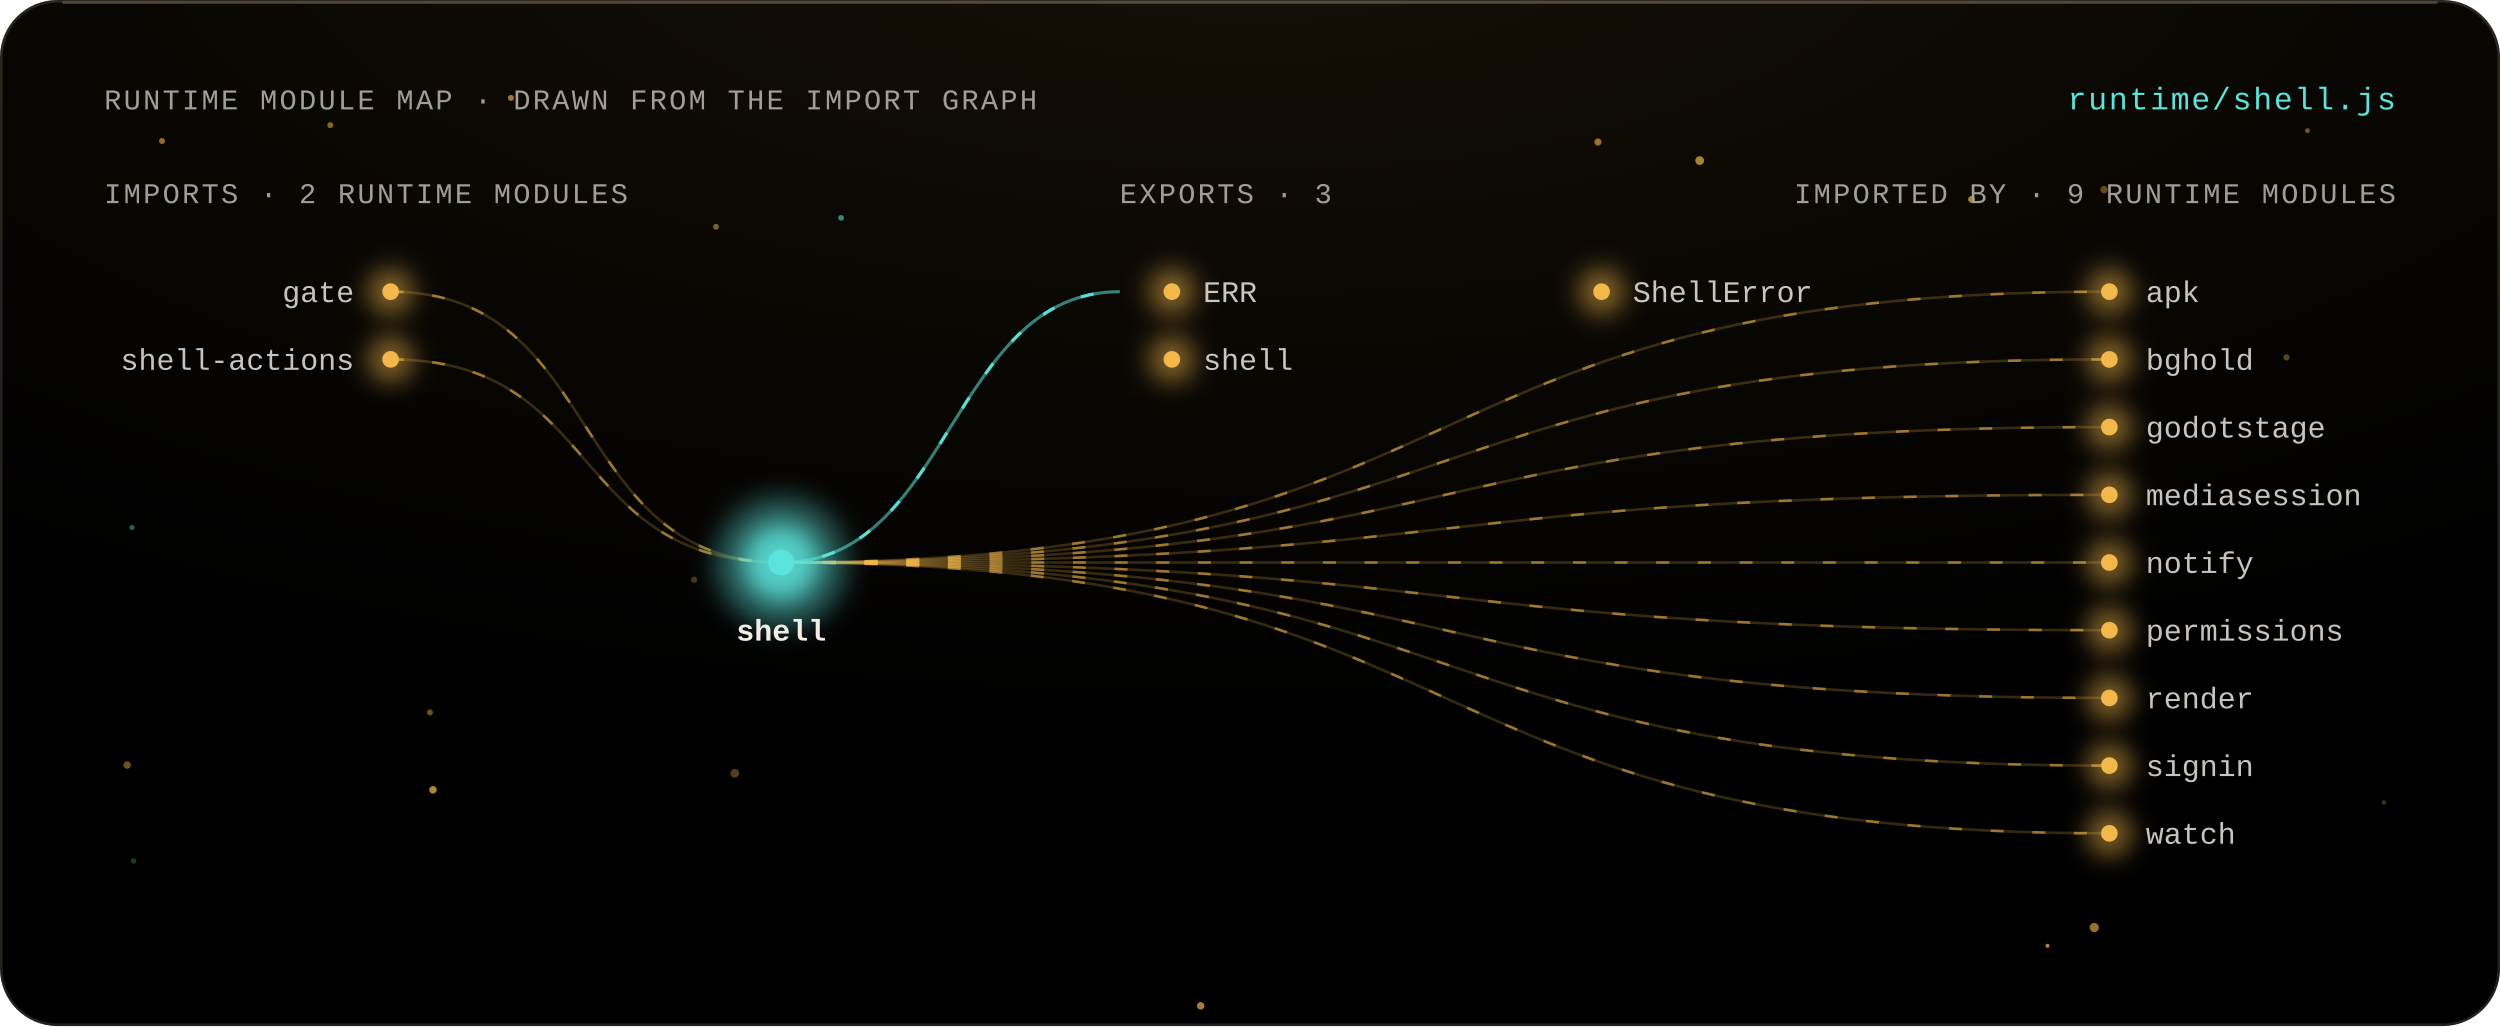
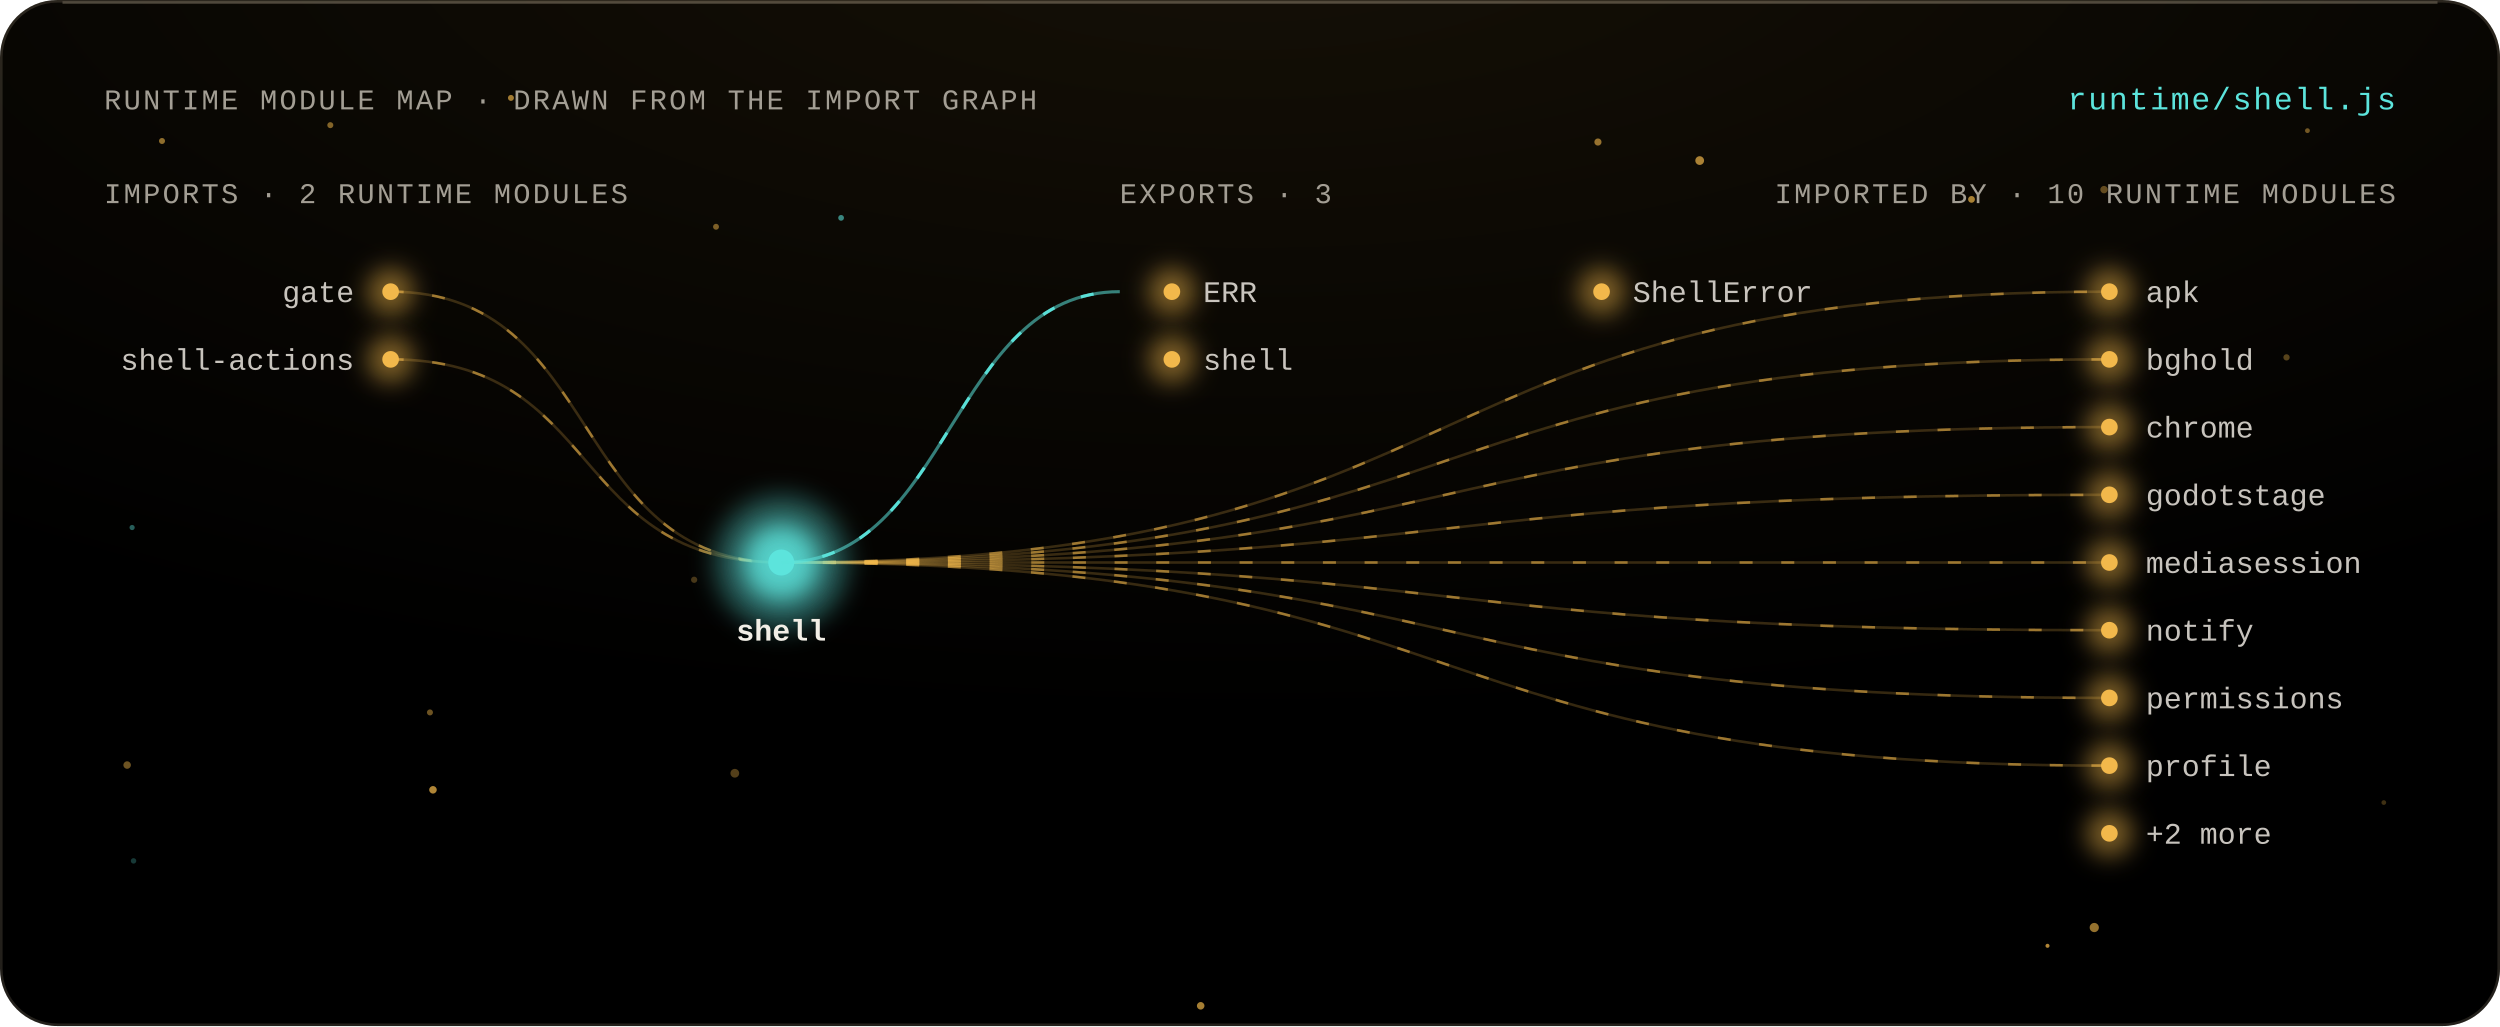
<svg xmlns="http://www.w3.org/2000/svg" viewBox="0 0 960 394" width="960" height="394" role="img" aria-labelledby="t">
  <style>
  text { font-family: 'Geist Mono', ui-monospace, 'Liberation Mono', Menlo, monospace; fill: #F2EEE6; }
  .m { fill: #A39E94; font-size: 11px; letter-spacing: .08em; }
  .l { font-size: 11.5px; }
  .h { font-size: 12px; fill: #5CE4DC; letter-spacing: .06em; }
  .flow { stroke-dasharray: 5 11; animation: flow 3s linear infinite; }
  @keyframes flow { to { stroke-dashoffset: -32; } }
  .breathe { animation: breathe 4.2s ease-in-out infinite; }
  @keyframes breathe { 50% { opacity: .38; } }
  .beat { animation: beat 2.6s ease-in-out infinite; transform-box: fill-box; transform-origin: center; }
  @keyframes beat { 50% { opacity: .55; transform: scale(1.35); } }
  .spin { transform-box: fill-box; transform-origin: center; animation: spin 48s linear infinite; }
  .spin-r { transform-box: fill-box; transform-origin: center; animation: spin 64s linear infinite reverse; }
  @keyframes spin { to { transform: rotate(360deg); } }
  @media (prefers-reduced-motion: reduce) { * { animation: none !important; } }
</style>
  <defs>
    <filter id="bloom" x="-80%" y="-80%" width="260%" height="260%">
      <feGaussianBlur stdDeviation="4.5" />
    </filter>
    <filter id="soft" x="-30%" y="-30%" width="160%" height="160%">
      <feGaussianBlur stdDeviation="1.4" />
    </filter>
    <radialGradient id="key" cx="50%" cy="-10%" r="80%">
      <stop offset="0" stop-color="#F2B84B" stop-opacity=".09" />
      <stop offset="1" stop-color="#F2B84B" stop-opacity="0" />
    </radialGradient>
    <linearGradient id="pair" x1="0" x2="1">
      <stop offset="0" stop-color="#F2B84B" />
      <stop offset="1" stop-color="#5CE4DC" />
    </linearGradient>
  </defs>
  <rect width="960" height="394" rx="22" fill="#000" />
  <rect width="960" height="394" rx="22" fill="url(#key)" />
  <rect x=".5" y=".5" width="959" height="393" rx="21.5" fill="none" stroke="rgba(255,232,196,.14)" />
  <path d="M 24 1 H 936" stroke="rgba(255,238,208,.22)" stroke-width="1" />
  <g>
    <circle cx="757.06" cy="76.56" r="1.31" fill="#F2B84B" opacity="0.68" class="breathe" style="animation-delay:-1.12s" />
    <circle cx="51.28" cy="330.58" r="1.05" fill="#5CE4DC" opacity="0.25" class="breathe" style="animation-delay:-1.45s" />
    <circle cx="613.61" cy="54.54" r="1.38" fill="#F2B84B" opacity="0.6" class="breathe" style="animation-delay:-0.23s" />
    <circle cx="878.02" cy="137.23" r="1.21" fill="#F2B84B" opacity="0.35" class="breathe" style="animation-delay:-0.4s" />
    <circle cx="786.24" cy="363.19" r="0.78" fill="#F2B84B" opacity="0.73" class="breathe" style="animation-delay:-0.1s" />
    <circle cx="196.2" cy="37.6" r="1.15" fill="#F2B84B" opacity="0.65" class="breathe" style="animation-delay:-0.52s" />
    <circle cx="48.82" cy="293.78" r="1.44" fill="#F2B84B" opacity="0.45" class="breathe" style="animation-delay:-1.98s" />
    <circle cx="804.2" cy="356.17" r="1.77" fill="#F2B84B" opacity="0.61" class="breathe" style="animation-delay:-3.83s" />
    <circle cx="274.95" cy="87.08" r="1.14" fill="#F2B84B" opacity="0.49" class="breathe" style="animation-delay:-1.74s" />
    <circle cx="126.84" cy="48.06" r="1.16" fill="#F2B84B" opacity="0.52" class="breathe" style="animation-delay:-2.65s" />
    <circle cx="886.06" cy="50.17" r="0.93" fill="#F2B84B" opacity="0.46" class="breathe" style="animation-delay:-2.8s" />
    <circle cx="807.94" cy="72.81" r="1.42" fill="#F2B84B" opacity="0.39" class="breathe" style="animation-delay:-0.26s" />
    <circle cx="266.55" cy="222.63" r="1.2" fill="#F2B84B" opacity="0.29" class="breathe" style="animation-delay:-3.67s" />
    <circle cx="62.21" cy="54.14" r="1.16" fill="#F2B84B" opacity="0.58" class="breathe" style="animation-delay:-2.35s" />
    <circle cx="915.38" cy="308.18" r="0.91" fill="#F2B84B" opacity="0.26" class="breathe" style="animation-delay:-3.69s" />
    <circle cx="652.68" cy="61.66" r="1.68" fill="#F2B84B" opacity="0.69" class="breathe" style="animation-delay:-0.58s" />
    <circle cx="165.1" cy="273.57" r="1.16" fill="#F2B84B" opacity="0.45" class="breathe" style="animation-delay:-3.05s" />
    <circle cx="461.06" cy="386.23" r="1.45" fill="#F2B84B" opacity="0.68" class="breathe" style="animation-delay:-1.93s" />
    <circle cx="166.26" cy="303.29" r="1.45" fill="#F2B84B" opacity="0.72" class="breathe" style="animation-delay:-0.34s" />
    <circle cx="282.17" cy="296.93" r="1.68" fill="#F2B84B" opacity="0.34" class="breathe" style="animation-delay:-1.54s" />
    <circle cx="50.73" cy="202.57" r="1" fill="#5CE4DC" opacity="0.41" class="breathe" style="animation-delay:-2.91s" />
    <circle cx="322.98" cy="83.66" r="1.11" fill="#5CE4DC" opacity="0.57" class="breathe" style="animation-delay:-0.21s" />
  </g>
  <text x="40" y="42" class="m" text-anchor="start">RUNTIME MODULE MAP · DRAWN FROM THE IMPORT GRAPH</text>
  <text x="920" y="42" class="h" text-anchor="end">runtime/shell.js</text>
  <text x="40" y="78" class="m" text-anchor="start">IMPORTS · 2 RUNTIME MODULES</text>
  <text x="430" y="78" class="m" text-anchor="start">EXPORTS · 3</text>
-   <text x="920" y="78" class="m" text-anchor="end">IMPORTED BY · 9 RUNTIME MODULES</text>
+   <text x="920" y="78" class="m" text-anchor="end">IMPORTED BY · 10 RUNTIME MODULES</text>
  <path d="M 150 112 C 232.5 112, 217.5 216, 300 216" fill="none" stroke="#F2B84B" stroke-opacity="0.22" stroke-width="1" />
  <path d="M 150 112 C 232.5 112, 217.5 216, 300 216" fill="none" stroke="#F2B84B" stroke-opacity="0.55" stroke-width="1" class="flow" />
  <g>
    <circle cx="150" cy="112" r="9" fill="#F2B84B" opacity="0.5" filter="url(#bloom)" class="breathe" style="animation-delay:-1.41s" />
    <circle cx="150" cy="112" r="3.2" fill="#F2B84B" />
  </g>
  <text x="136" y="116" class="l" text-anchor="end" fill="#F2EEE6" fill-opacity=".82">gate</text>
  <path d="M 150 138 C 232.5 138, 217.5 216, 300 216" fill="none" stroke="#F2B84B" stroke-opacity="0.22" stroke-width="1" />
  <path d="M 150 138 C 232.5 138, 217.5 216, 300 216" fill="none" stroke="#F2B84B" stroke-opacity="0.55" stroke-width="1" class="flow" />
  <g>
    <circle cx="150" cy="138" r="9" fill="#F2B84B" opacity="0.5" filter="url(#bloom)" class="breathe" style="animation-delay:-2.21s" />
    <circle cx="150" cy="138" r="3.2" fill="#F2B84B" />
  </g>
  <text x="136" y="142" class="l" text-anchor="end" fill="#F2EEE6" fill-opacity=".82">shell-actions</text>
  <path d="M 300 216 C 580.5 216, 529.5 112, 810 112" fill="none" stroke="#F2B84B" stroke-opacity="0.22" stroke-width="1" />
  <path d="M 300 216 C 580.5 216, 529.5 112, 810 112" fill="none" stroke="#F2B84B" stroke-opacity="0.55" stroke-width="1" class="flow" />
  <g>
    <circle cx="810" cy="112" r="9" fill="#F2B84B" opacity="0.5" filter="url(#bloom)" class="breathe" style="animation-delay:-3.15s" />
    <circle cx="810" cy="112" r="3.2" fill="#F2B84B" />
  </g>
  <text x="824" y="116" class="l" text-anchor="start" fill="#F2EEE6" fill-opacity=".82">apk</text>
  <path d="M 300 216 C 580.5 216, 529.5 138, 810 138" fill="none" stroke="#F2B84B" stroke-opacity="0.22" stroke-width="1" />
  <path d="M 300 216 C 580.5 216, 529.5 138, 810 138" fill="none" stroke="#F2B84B" stroke-opacity="0.55" stroke-width="1" class="flow" />
  <g>
    <circle cx="810" cy="138" r="9" fill="#F2B84B" opacity="0.5" filter="url(#bloom)" class="breathe" style="animation-delay:-0.78s" />
    <circle cx="810" cy="138" r="3.2" fill="#F2B84B" />
  </g>
  <text x="824" y="142" class="l" text-anchor="start" fill="#F2EEE6" fill-opacity=".82">bghold</text>
  <path d="M 300 216 C 580.5 216, 529.5 164, 810 164" fill="none" stroke="#F2B84B" stroke-opacity="0.22" stroke-width="1" />
  <path d="M 300 216 C 580.5 216, 529.5 164, 810 164" fill="none" stroke="#F2B84B" stroke-opacity="0.55" stroke-width="1" class="flow" />
  <g>
    <circle cx="810" cy="164" r="9" fill="#F2B84B" opacity="0.5" filter="url(#bloom)" class="breathe" style="animation-delay:-3.41s" />
    <circle cx="810" cy="164" r="3.2" fill="#F2B84B" />
  </g>
-   <text x="824" y="168" class="l" text-anchor="start" fill="#F2EEE6" fill-opacity=".82">godotstage</text>
+   <text x="824" y="168" class="l" text-anchor="start" fill="#F2EEE6" fill-opacity=".82">chrome</text>
  <path d="M 300 216 C 580.5 216, 529.5 190, 810 190" fill="none" stroke="#F2B84B" stroke-opacity="0.22" stroke-width="1" />
  <path d="M 300 216 C 580.5 216, 529.5 190, 810 190" fill="none" stroke="#F2B84B" stroke-opacity="0.55" stroke-width="1" class="flow" />
  <g>
    <circle cx="810" cy="190" r="9" fill="#F2B84B" opacity="0.5" filter="url(#bloom)" class="breathe" style="animation-delay:-1.06s" />
    <circle cx="810" cy="190" r="3.2" fill="#F2B84B" />
  </g>
-   <text x="824" y="194" class="l" text-anchor="start" fill="#F2EEE6" fill-opacity=".82">mediasession</text>
+   <text x="824" y="194" class="l" text-anchor="start" fill="#F2EEE6" fill-opacity=".82">godotstage</text>
  <path d="M 300 216 C 580.5 216, 529.5 216, 810 216" fill="none" stroke="#F2B84B" stroke-opacity="0.22" stroke-width="1" />
  <path d="M 300 216 C 580.5 216, 529.5 216, 810 216" fill="none" stroke="#F2B84B" stroke-opacity="0.55" stroke-width="1" class="flow" />
  <g>
    <circle cx="810" cy="216" r="9" fill="#F2B84B" opacity="0.5" filter="url(#bloom)" class="breathe" style="animation-delay:-0.11s" />
    <circle cx="810" cy="216" r="3.2" fill="#F2B84B" />
  </g>
-   <text x="824" y="220" class="l" text-anchor="start" fill="#F2EEE6" fill-opacity=".82">notify</text>
+   <text x="824" y="220" class="l" text-anchor="start" fill="#F2EEE6" fill-opacity=".82">mediasession</text>
  <path d="M 300 216 C 580.5 216, 529.5 242, 810 242" fill="none" stroke="#F2B84B" stroke-opacity="0.22" stroke-width="1" />
  <path d="M 300 216 C 580.5 216, 529.5 242, 810 242" fill="none" stroke="#F2B84B" stroke-opacity="0.55" stroke-width="1" class="flow" />
  <g>
    <circle cx="810" cy="242" r="9" fill="#F2B84B" opacity="0.5" filter="url(#bloom)" class="breathe" style="animation-delay:-1.29s" />
    <circle cx="810" cy="242" r="3.2" fill="#F2B84B" />
  </g>
-   <text x="824" y="246" class="l" text-anchor="start" fill="#F2EEE6" fill-opacity=".82">permissions</text>
+   <text x="824" y="246" class="l" text-anchor="start" fill="#F2EEE6" fill-opacity=".82">notify</text>
  <path d="M 300 216 C 580.5 216, 529.5 268, 810 268" fill="none" stroke="#F2B84B" stroke-opacity="0.22" stroke-width="1" />
  <path d="M 300 216 C 580.5 216, 529.5 268, 810 268" fill="none" stroke="#F2B84B" stroke-opacity="0.55" stroke-width="1" class="flow" />
  <g>
    <circle cx="810" cy="268" r="9" fill="#F2B84B" opacity="0.5" filter="url(#bloom)" class="breathe" style="animation-delay:-0.21s" />
    <circle cx="810" cy="268" r="3.2" fill="#F2B84B" />
  </g>
-   <text x="824" y="272" class="l" text-anchor="start" fill="#F2EEE6" fill-opacity=".82">render</text>
+   <text x="824" y="272" class="l" text-anchor="start" fill="#F2EEE6" fill-opacity=".82">permissions</text>
  <path d="M 300 216 C 580.5 216, 529.5 294, 810 294" fill="none" stroke="#F2B84B" stroke-opacity="0.22" stroke-width="1" />
  <path d="M 300 216 C 580.5 216, 529.5 294, 810 294" fill="none" stroke="#F2B84B" stroke-opacity="0.55" stroke-width="1" class="flow" />
  <g>
    <circle cx="810" cy="294" r="9" fill="#F2B84B" opacity="0.5" filter="url(#bloom)" class="breathe" style="animation-delay:-3.36s" />
    <circle cx="810" cy="294" r="3.2" fill="#F2B84B" />
  </g>
-   <text x="824" y="298" class="l" text-anchor="start" fill="#F2EEE6" fill-opacity=".82">signin</text>
-   <path d="M 300 216 C 580.5 216, 529.5 320, 810 320" fill="none" stroke="#F2B84B" stroke-opacity="0.22" stroke-width="1" />
-   <path d="M 300 216 C 580.5 216, 529.5 320, 810 320" fill="none" stroke="#F2B84B" stroke-opacity="0.55" stroke-width="1" class="flow" />
+   <text x="824" y="298" class="l" text-anchor="start" fill="#F2EEE6" fill-opacity=".82">profile</text>
  <g>
    <circle cx="810" cy="320" r="9" fill="#F2B84B" opacity="0.5" filter="url(#bloom)" class="breathe" style="animation-delay:-0.04s" />
    <circle cx="810" cy="320" r="3.2" fill="#F2B84B" />
  </g>
-   <text x="824" y="324" class="l" text-anchor="start" fill="#F2EEE6" fill-opacity=".82">watch</text>
+   <text x="824" y="324" class="l" text-anchor="start" fill="#F2EEE6" fill-opacity=".82">+2 more</text>
  <circle cx="300" cy="216" r="26" fill="#5CE4DC" opacity=".35" filter="url(#bloom)" class="beat" />
  <g>
    <circle cx="300" cy="216" r="15" fill="#5CE4DC" opacity="0.85" filter="url(#bloom)" class="beat" style="animation-delay:-0s" />
    <circle cx="300" cy="216" r="5" fill="#5CE4DC" />
  </g>
  <text x="300" y="246" class="l" text-anchor="middle" fill="#5CE4DC" font-weight="700" font-size="13">shell</text>
  <path d="M 300 216 C 365 216, 365 112, 430 112" fill="none" stroke="#5CE4DC" stroke-opacity="0.55" stroke-width="1.2" />
  <path d="M 300 216 C 365 216, 365 112, 430 112" fill="none" stroke="#5CE4DC" stroke-opacity="0.95" stroke-width="1.2" class="flow" />
  <g>
    <circle cx="450" cy="112" r="9" fill="#F2B84B" opacity="0.5" filter="url(#bloom)" class="breathe" style="animation-delay:-1.38s" />
    <circle cx="450" cy="112" r="3.2" fill="#F2B84B" />
  </g>
  <text x="462" y="116" class="l" text-anchor="start" fill="#F2EEE6" fill-opacity=".82">ERR</text>
  <g>
    <circle cx="615" cy="112" r="9" fill="#F2B84B" opacity="0.5" filter="url(#bloom)" class="breathe" style="animation-delay:-2.17s" />
    <circle cx="615" cy="112" r="3.2" fill="#F2B84B" />
  </g>
  <text x="627" y="116" class="l" text-anchor="start" fill="#F2EEE6" fill-opacity=".82">ShellError</text>
  <g>
    <circle cx="450" cy="138" r="9" fill="#F2B84B" opacity="0.5" filter="url(#bloom)" class="breathe" style="animation-delay:-2.48s" />
    <circle cx="450" cy="138" r="3.2" fill="#F2B84B" />
  </g>
  <text x="462" y="142" class="l" text-anchor="start" fill="#F2EEE6" fill-opacity=".82">shell</text>
</svg>
